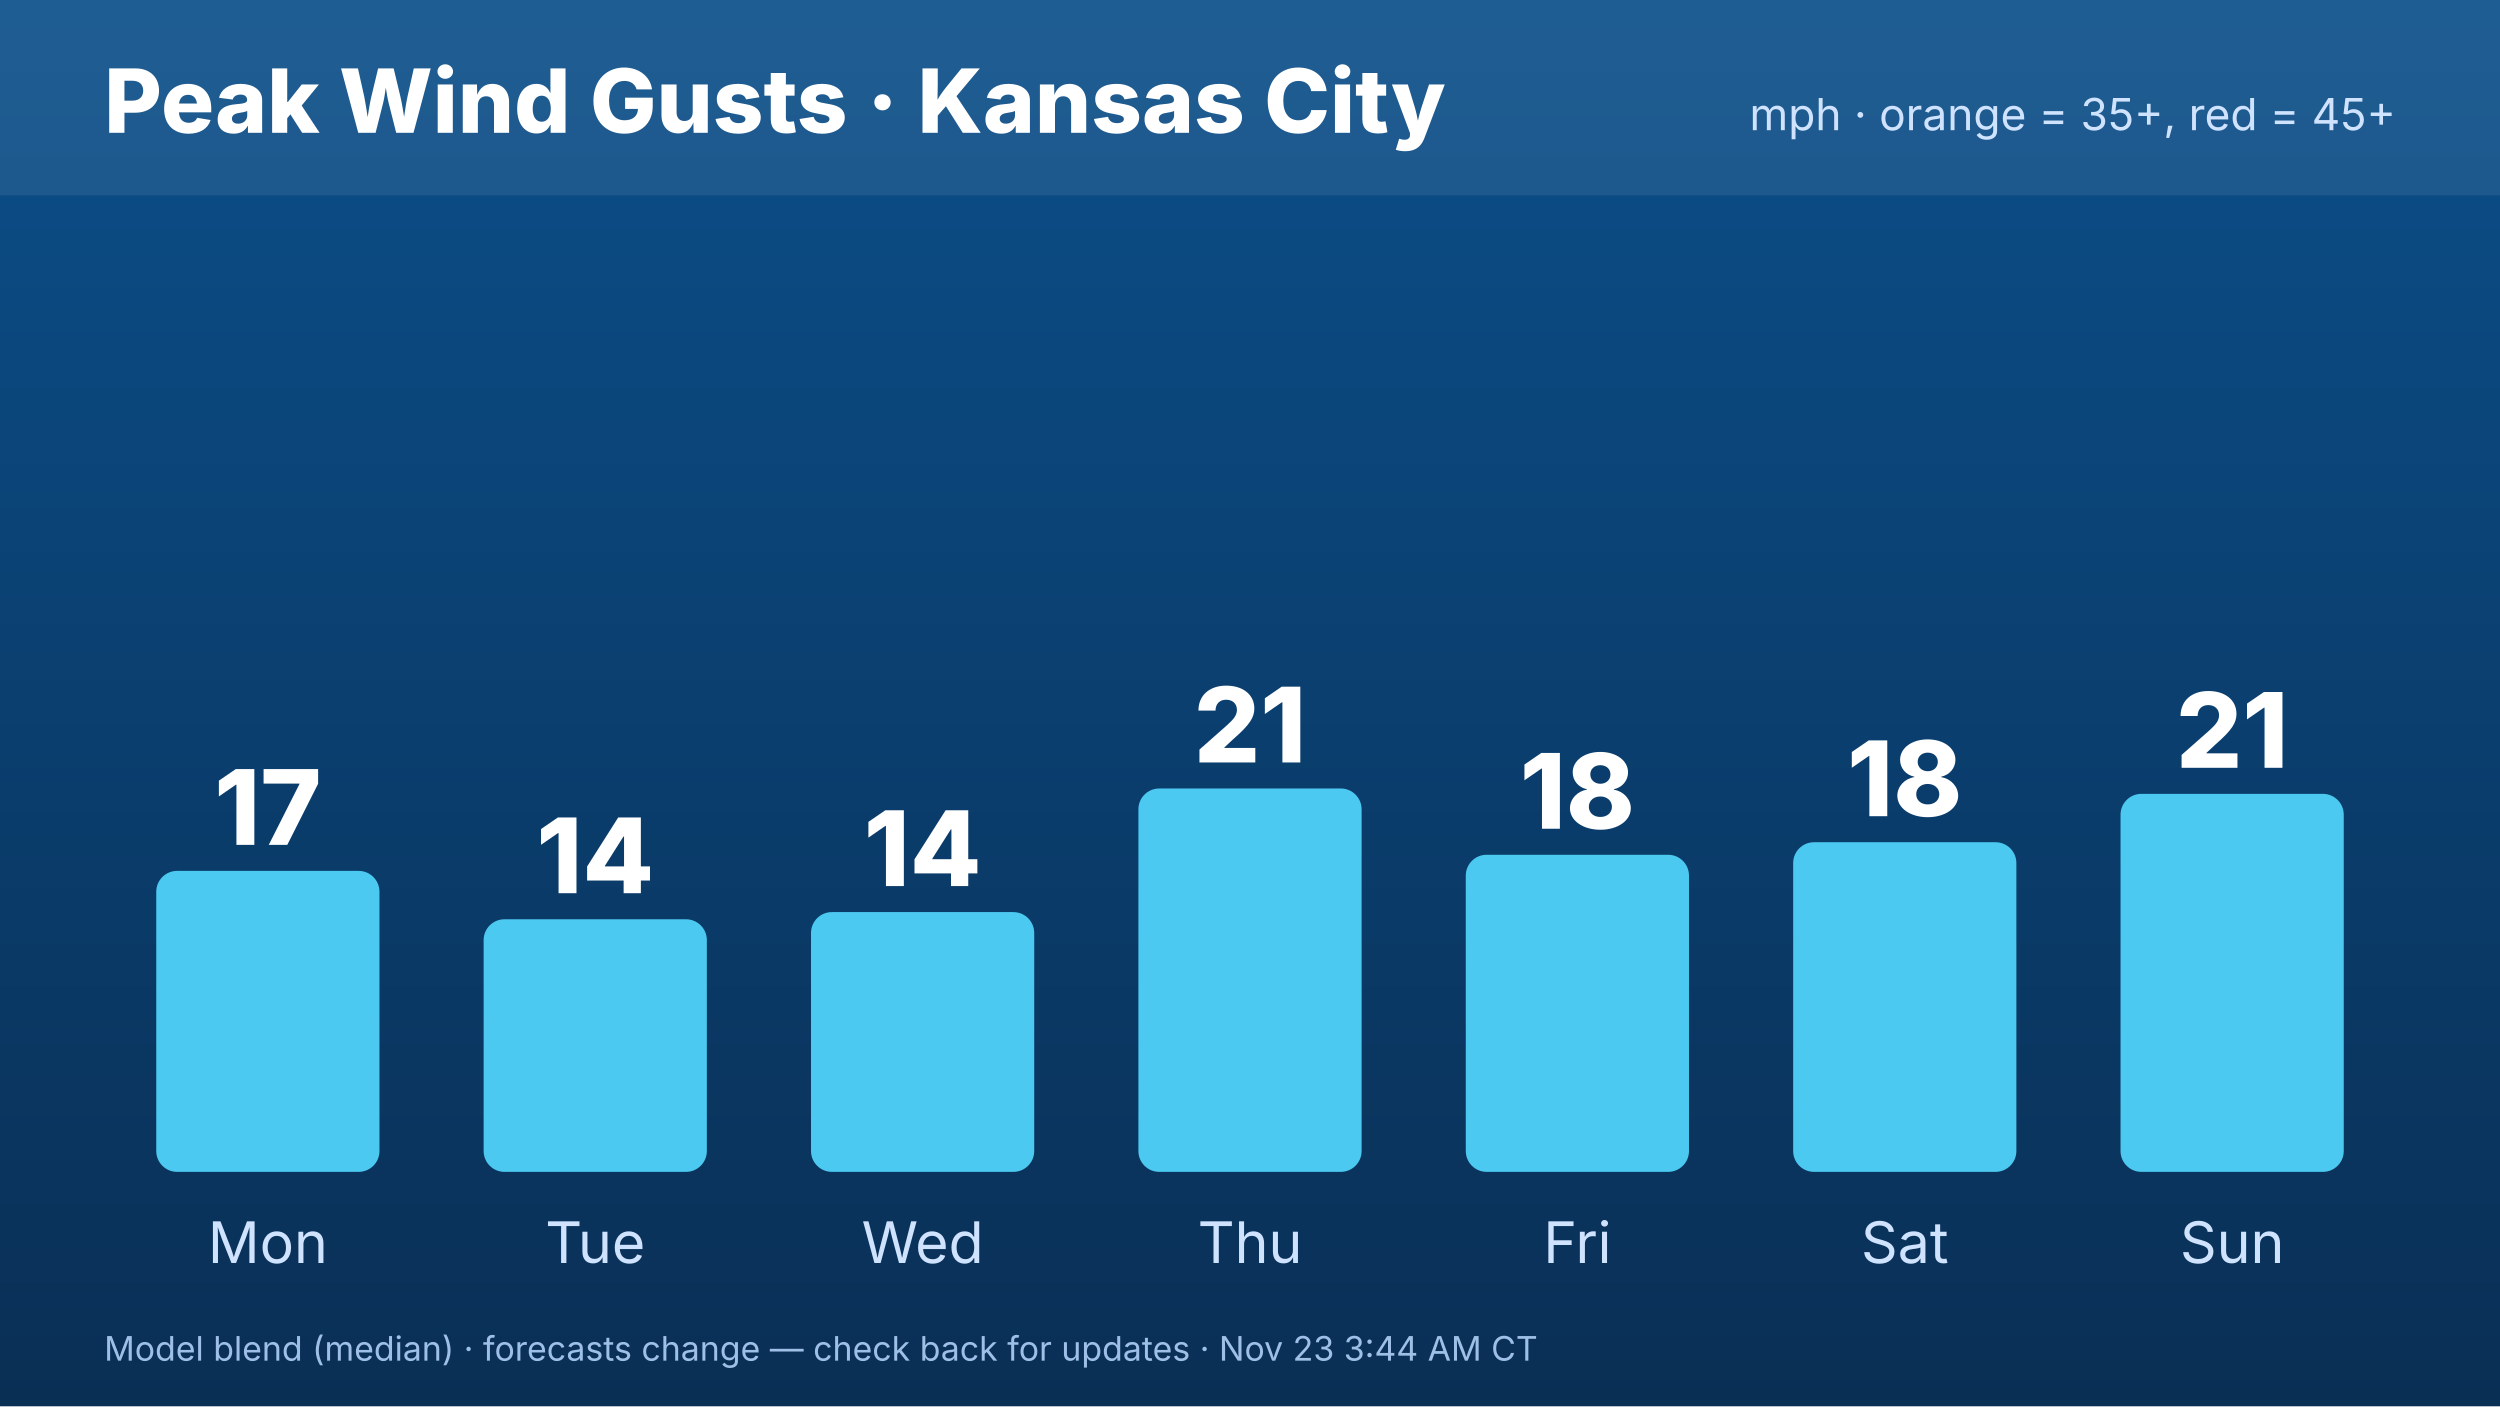
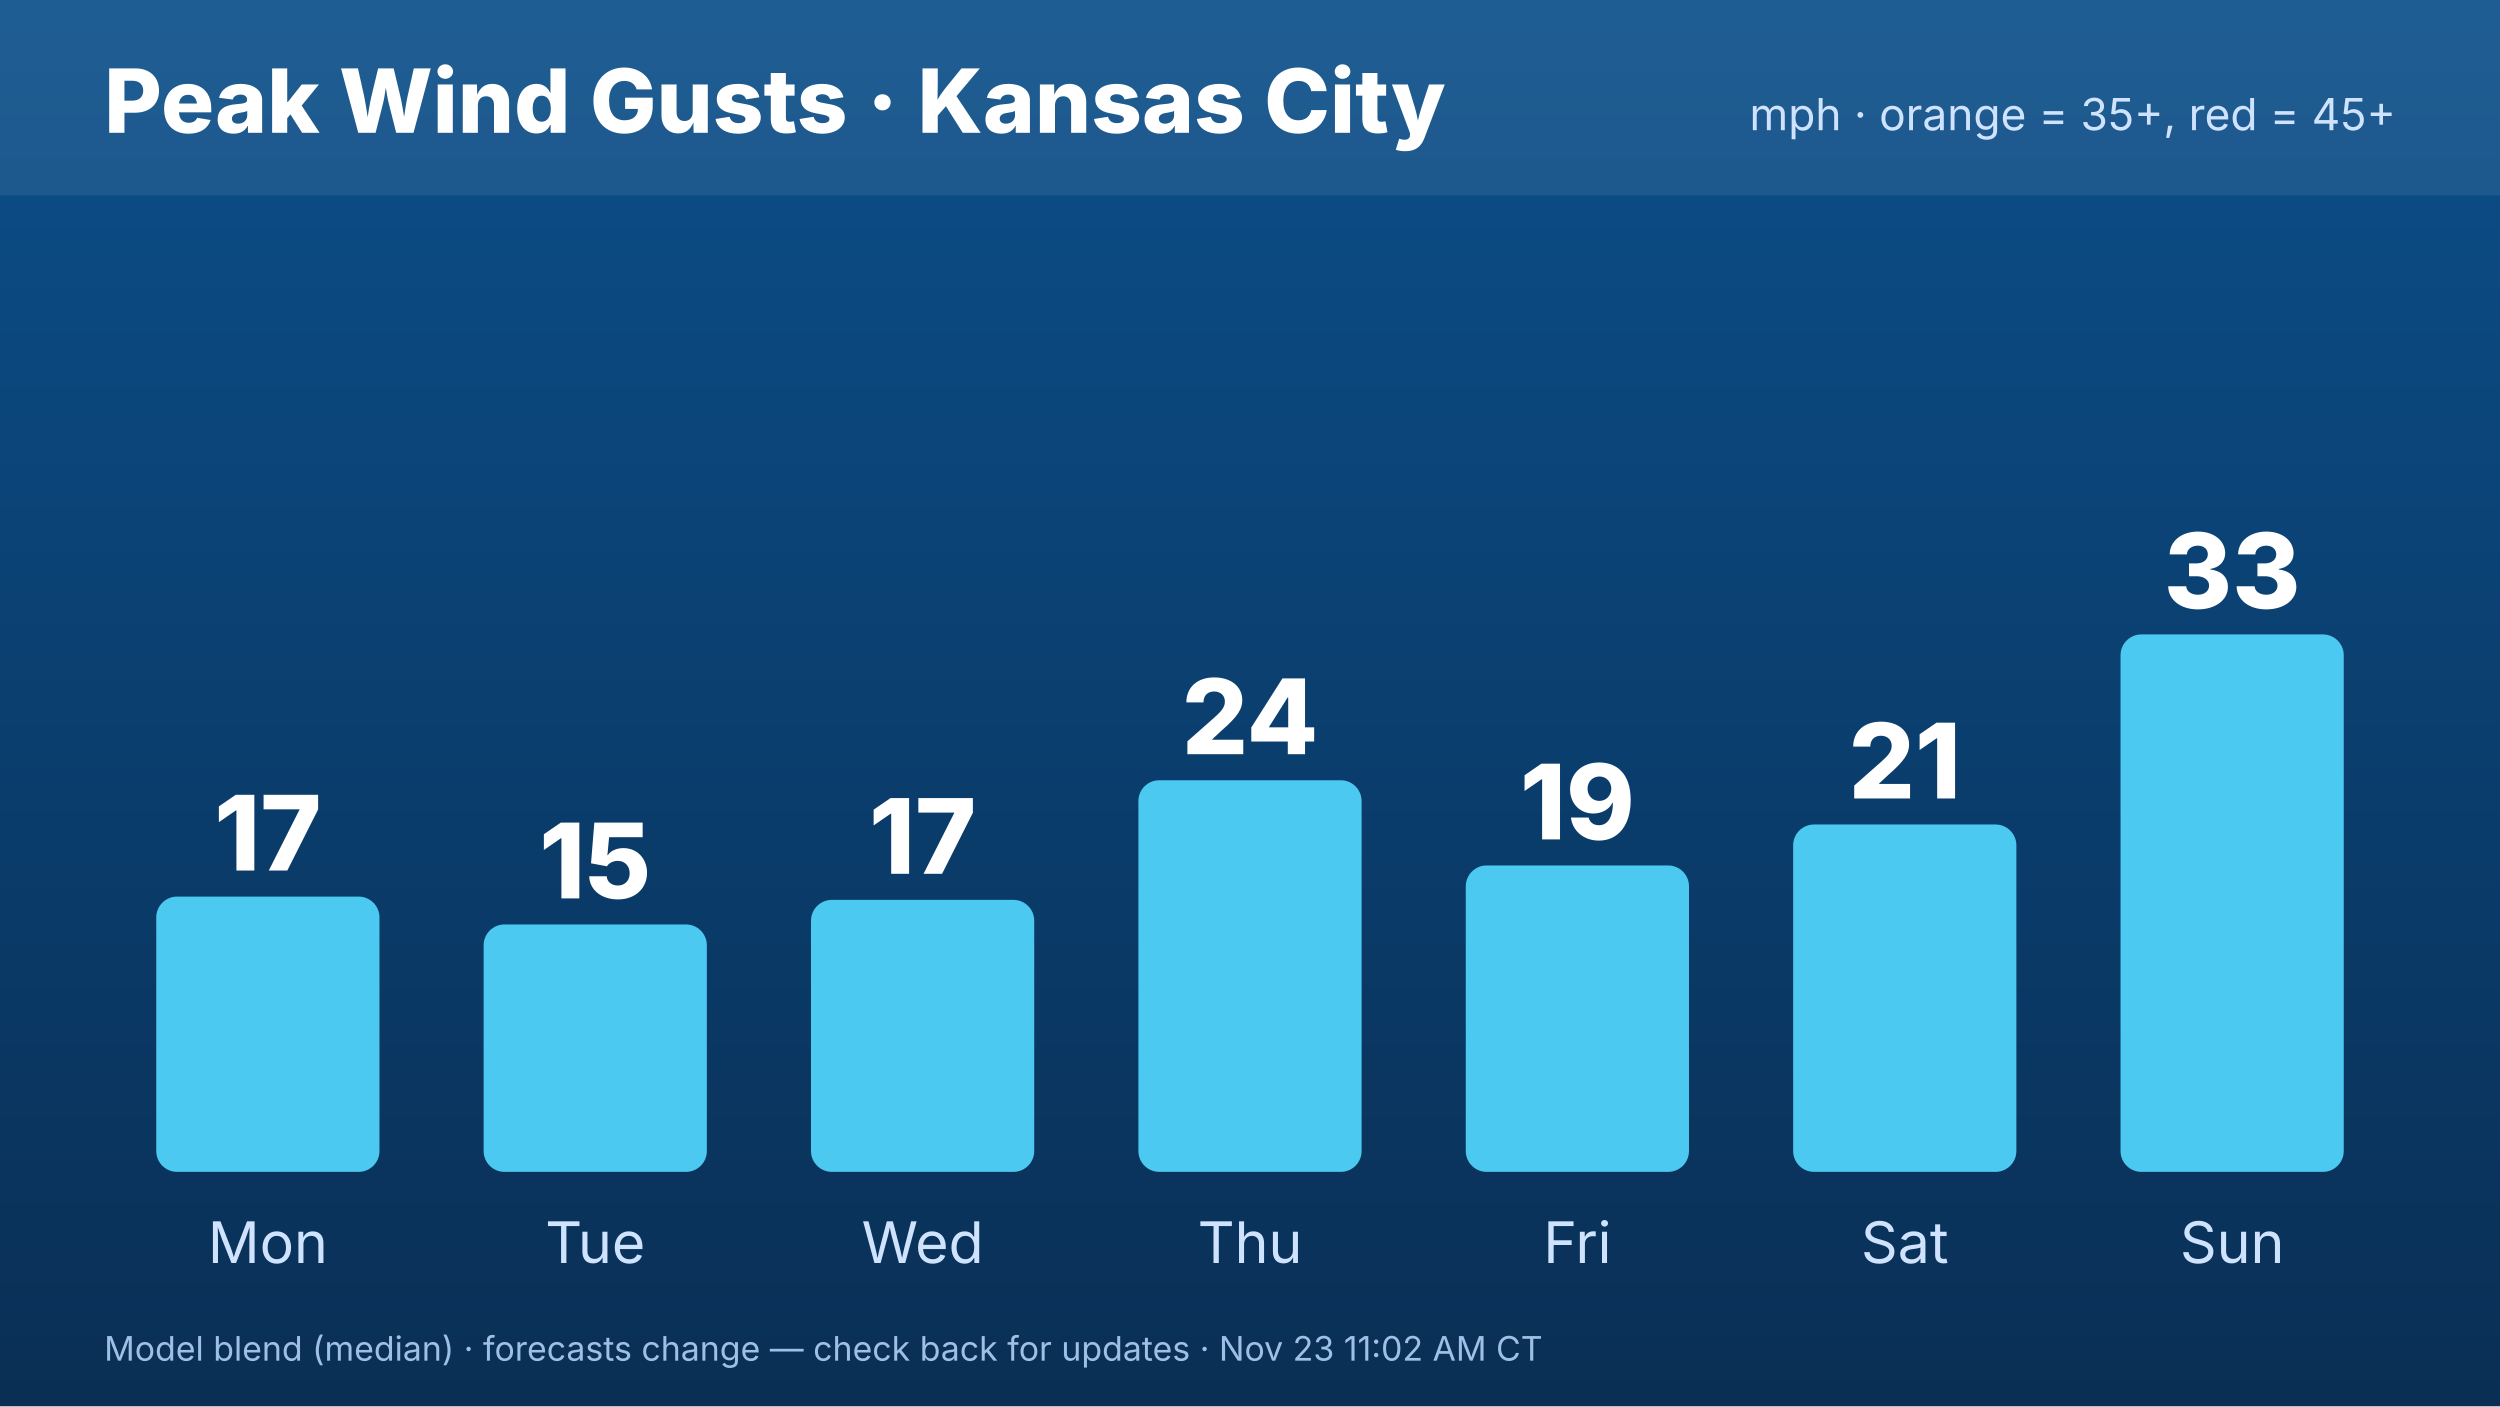
<svg xmlns="http://www.w3.org/2000/svg" width="1920" height="1080" viewBox="0 0 1920 1080" font-family="Inter,Helvetica,Arial,sans-serif">
  <defs>
    <linearGradient id="bg" x1="0" y1="0" x2="0" y2="1">
      <stop offset="0" stop-color="#0b4f8a" />
      <stop offset="1" stop-color="#0a2f55" />
    </linearGradient>
  </defs>
  <rect width="1920" height="1080" fill="url(#bg)" />
  <rect x="0" y="0" width="1920" height="150" fill="#ffffff" opacity=".08" />
  <text x="80" y="102" font-size="68" font-weight="800" fill="#fff">Peak Wind Gusts · Kansas City</text>
  <text x="1840" y="100" font-size="34" fill="#cfe3ff" text-anchor="end">mph · orange = 35+, red = 45+</text>
-   <rect x="120.0" y="668.845" width="171.429" height="231.155" rx="16" fill="#4cc9f0" />
-   <text x="205.714" y="648.845" font-size="80" font-weight="800" fill="#fff" text-anchor="middle">17</text>
+   <rect x="120.0" y="688.584" width="171.429" height="211.416" rx="16" fill="#4cc9f0" />
+   <text x="205.714" y="668.584" font-size="80" font-weight="800" fill="#fff" text-anchor="middle">17</text>
  <text x="205.714" y="970" font-size="44" fill="#cfe3ff" text-anchor="middle">Mon</text>
-   <rect x="371.429" y="705.995" width="171.429" height="194.005" rx="16" fill="#4cc9f0" />
-   <text x="457.143" y="685.995" font-size="80" font-weight="800" fill="#fff" text-anchor="middle">14</text>
+   <rect x="371.429" y="709.978" width="171.429" height="190.022" rx="16" fill="#4cc9f0" />
+   <text x="457.143" y="689.978" font-size="80" font-weight="800" fill="#fff" text-anchor="middle">15</text>
  <text x="457.143" y="970" font-size="44" fill="#cfe3ff" text-anchor="middle">Tue</text>
-   <rect x="622.857" y="700.491" width="171.429" height="199.509" rx="16" fill="#4cc9f0" />
-   <text x="708.571" y="680.491" font-size="80" font-weight="800" fill="#fff" text-anchor="middle">14</text>
+   <rect x="622.857" y="691.101" width="171.429" height="208.899" rx="16" fill="#4cc9f0" />
+   <text x="708.571" y="671.101" font-size="80" font-weight="800" fill="#fff" text-anchor="middle">17</text>
  <text x="708.571" y="970" font-size="44" fill="#cfe3ff" text-anchor="middle">Wed</text>
-   <rect x="874.286" y="605.553" width="171.429" height="294.447" rx="16" fill="#4cc9f0" />
-   <text x="960" y="585.553" font-size="80" font-weight="800" fill="#fff" text-anchor="middle">21</text>
+   <rect x="874.286" y="599.236" width="171.429" height="300.764" rx="16" fill="#4cc9f0" />
+   <text x="960" y="579.236" font-size="80" font-weight="800" fill="#fff" text-anchor="middle">24</text>
  <text x="960" y="970" font-size="44" fill="#cfe3ff" text-anchor="middle">Thu</text>
-   <rect x="1125.714" y="656.462" width="171.429" height="243.538" rx="16" fill="#4cc9f0" />
-   <text x="1211.429" y="636.462" font-size="80" font-weight="800" fill="#fff" text-anchor="middle">18</text>
+   <rect x="1125.714" y="664.674" width="171.429" height="235.326" rx="16" fill="#4cc9f0" />
+   <text x="1211.429" y="644.674" font-size="80" font-weight="800" fill="#fff" text-anchor="middle">19</text>
  <text x="1211.429" y="970" font-size="44" fill="#cfe3ff" text-anchor="middle">Fri</text>
-   <rect x="1377.143" y="646.83" width="171.429" height="253.17" rx="16" fill="#4cc9f0" />
-   <text x="1462.857" y="626.83" font-size="80" font-weight="800" fill="#fff" text-anchor="middle">18</text>
+   <rect x="1377.143" y="633.213" width="171.429" height="266.787" rx="16" fill="#4cc9f0" />
+   <text x="1462.857" y="613.213" font-size="80" font-weight="800" fill="#fff" text-anchor="middle">21</text>
  <text x="1462.857" y="970" font-size="44" fill="#cfe3ff" text-anchor="middle">Sat</text>
-   <rect x="1628.571" y="609.681" width="171.429" height="290.319" rx="16" fill="#4cc9f0" />
-   <text x="1714.286" y="589.681" font-size="80" font-weight="800" fill="#fff" text-anchor="middle">21</text>
+   <rect x="1628.571" y="487.236" width="171.429" height="412.764" rx="16" fill="#4cc9f0" />
+   <text x="1714.286" y="467.236" font-size="80" font-weight="800" fill="#fff" text-anchor="middle">33</text>
  <text x="1714.286" y="970" font-size="44" fill="#cfe3ff" text-anchor="middle">Sun</text>
-   <text x="80" y="1045" font-size="26" fill="#9fc0e6">Model blend (median) · forecasts change — check back for updates · Nov 23 3:44 AM CT</text>
+   <text x="80" y="1045" font-size="26" fill="#9fc0e6">Model blend (median) · forecasts change — check back for updates · Nov 23 11:02 AM CT</text>
</svg>
